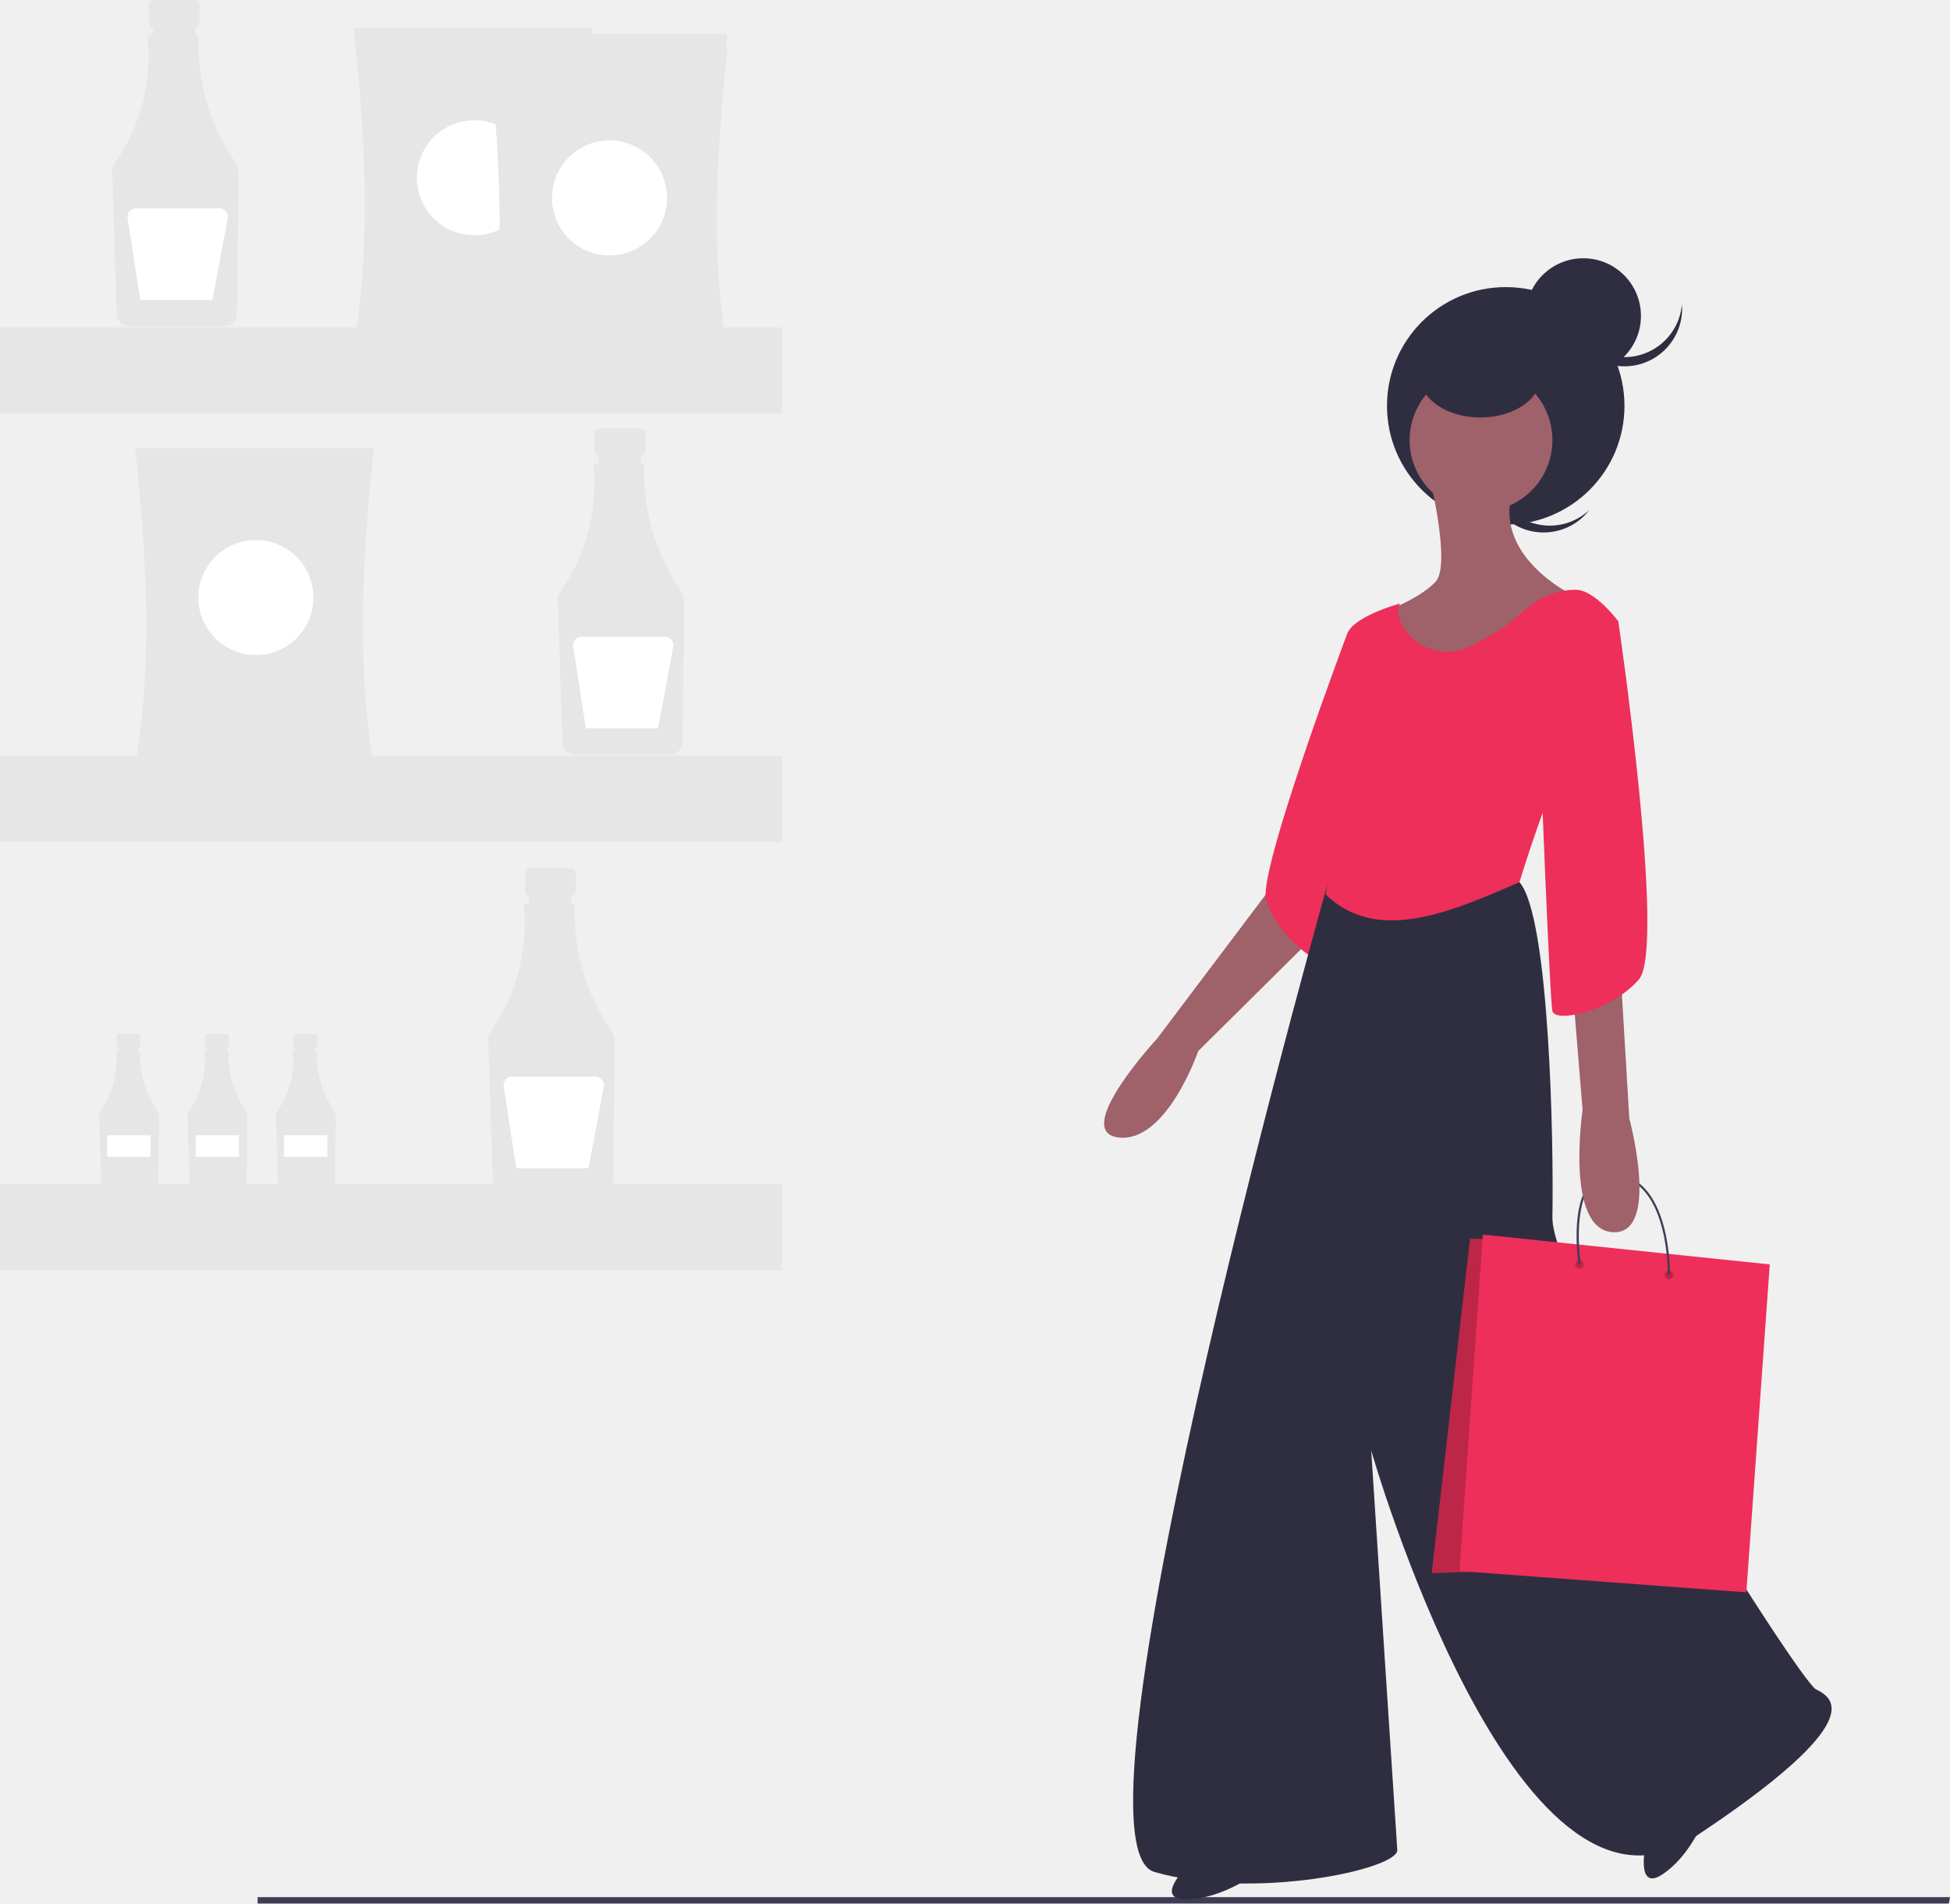
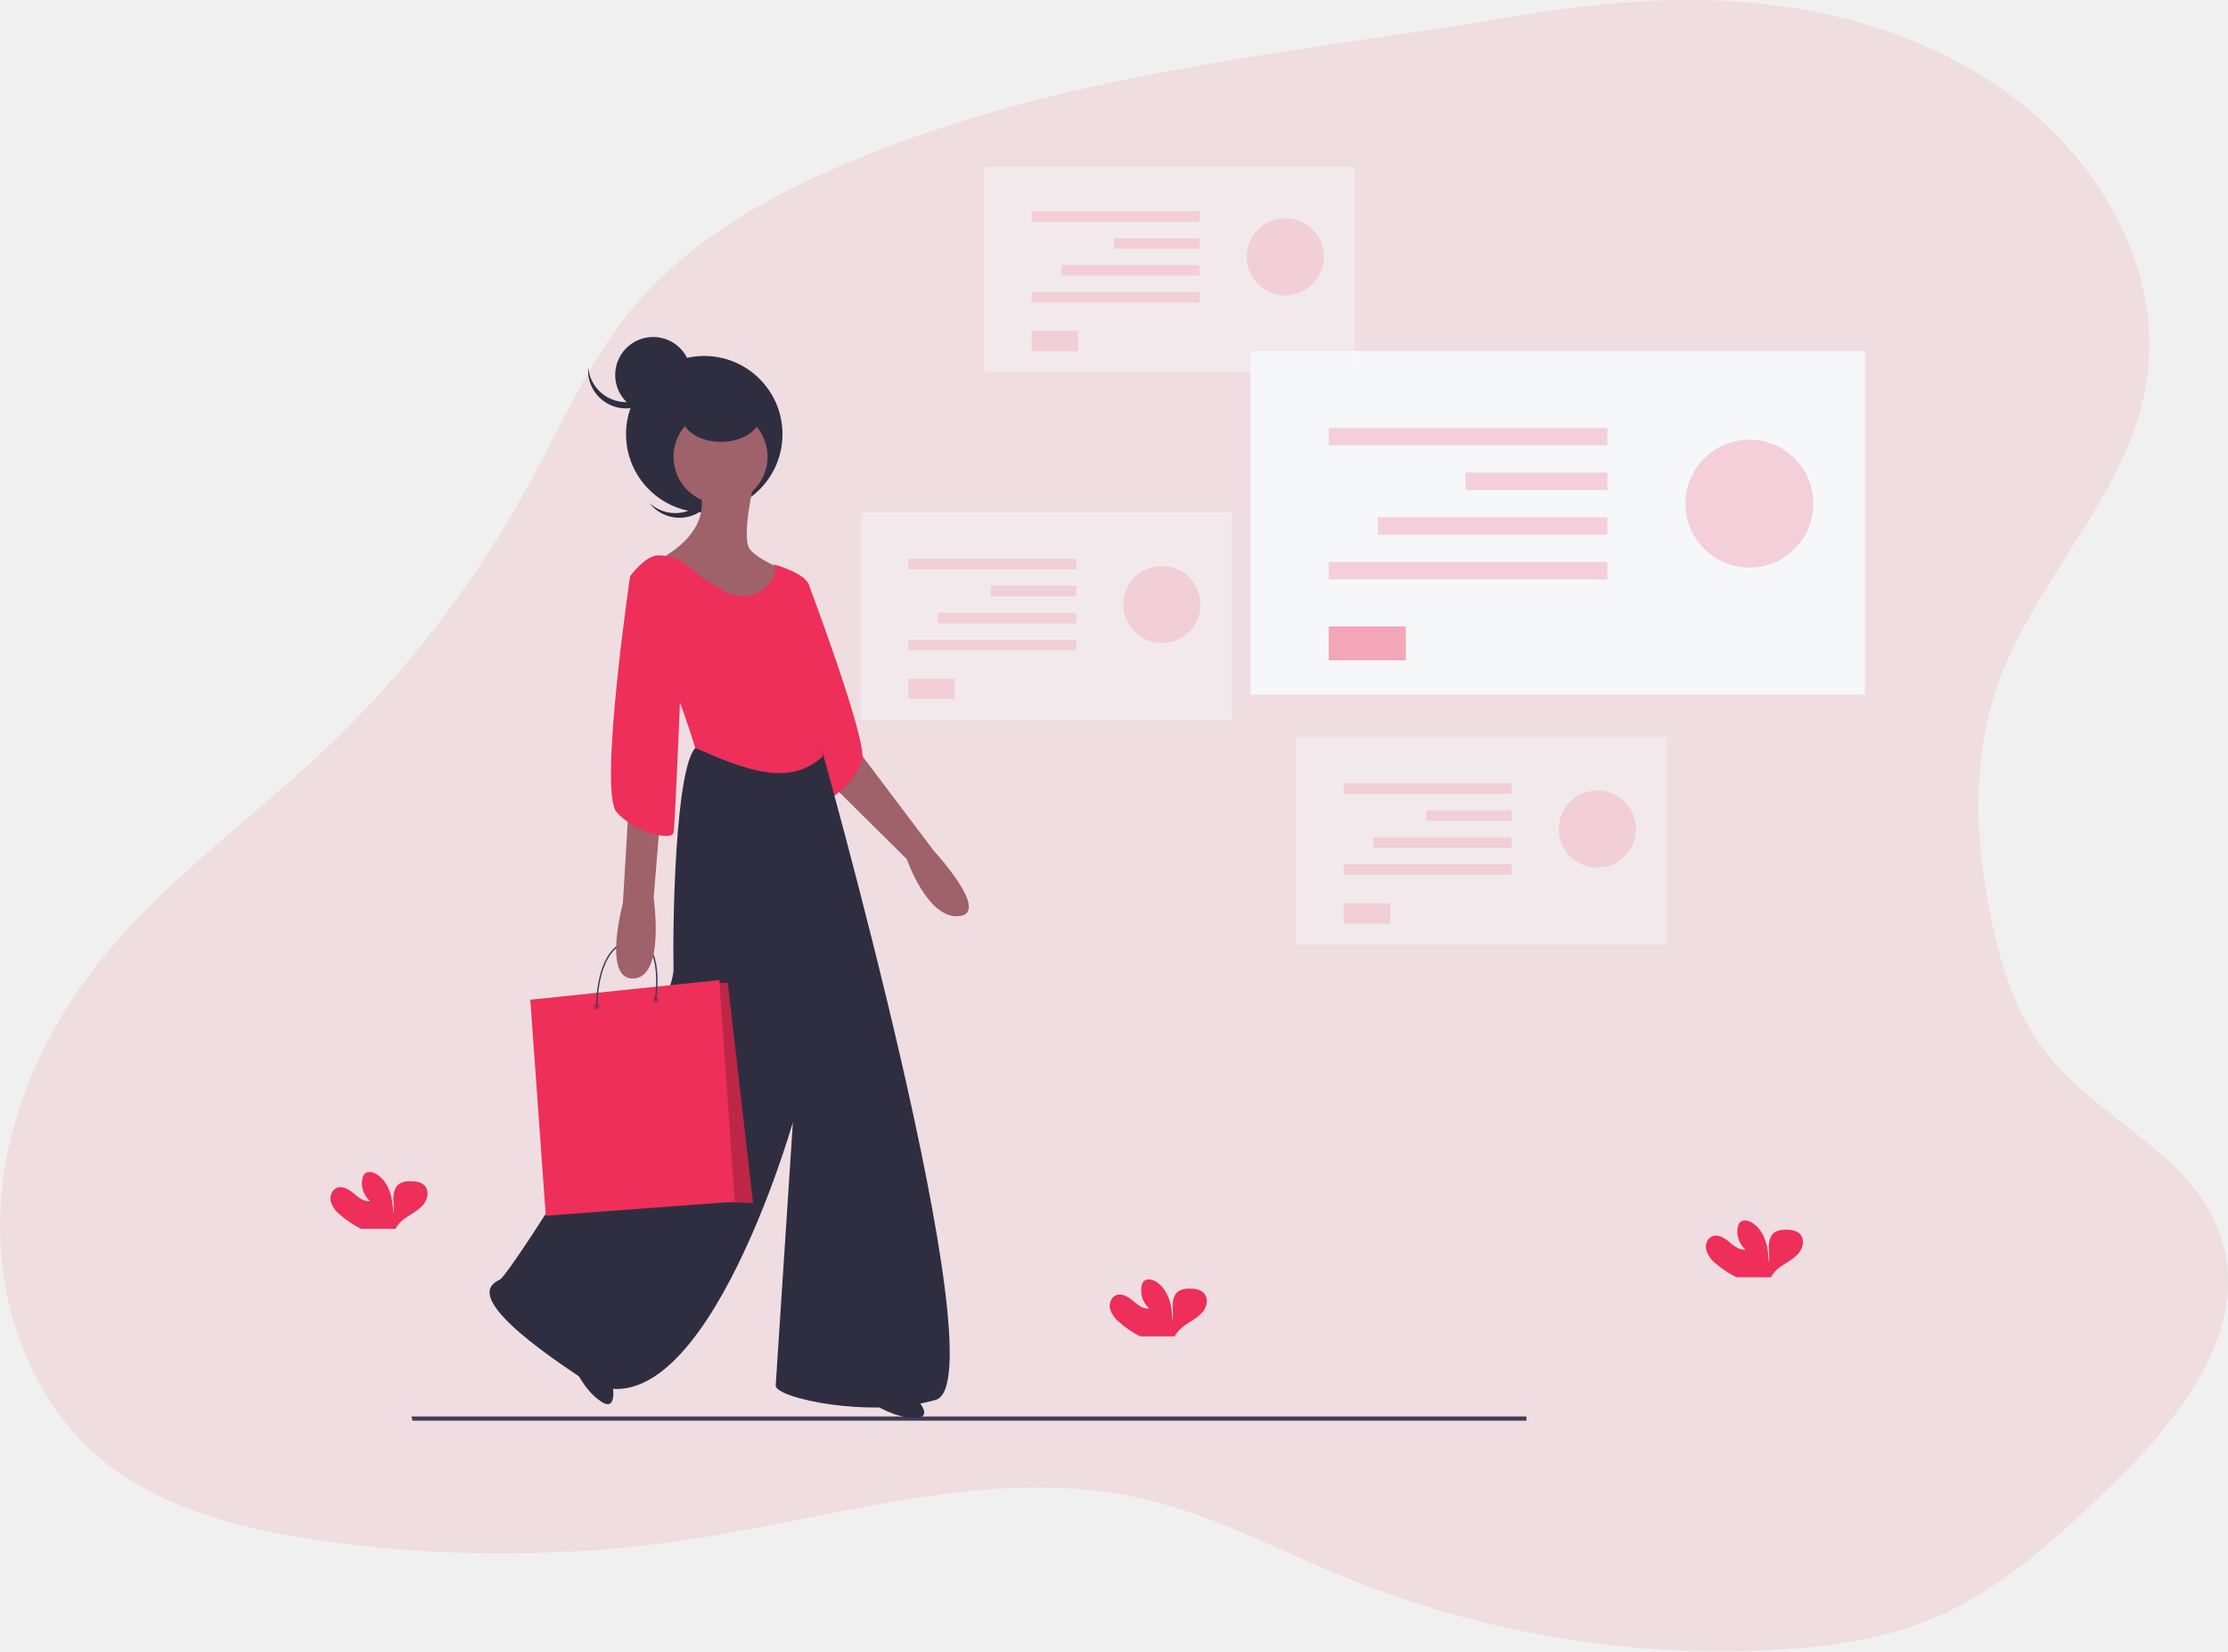
- <svg xmlns="http://www.w3.org/2000/svg" id="currentIllo" data-name="Layer 1" width="661.93" height="646.154" viewBox="0 0 661.93 646.154" class="injected-svg DownloadModal__ImageFile-sc-p17csy-5 iIfSkb grid_media">
-   <path d="M711.661,406.335l-6.989,16.309-42.869,56.848s-29.356,31.686-13.047,33.55,27.026-29.356,27.026-29.356l50.324-49.858,5.592-22.832Z" transform="translate(-269.0348 -126.9231)" fill="#9f616a" />
-   <path d="M733.095,340.168l-6.754,1.891s-30.329,80.57-27.533,90.355,15.377,21.9,20.969,20.969S733.095,340.168,733.095,340.168Z" transform="translate(-269.0348 -126.9231)" fill="#ed2f59" />
-   <path d="M827.473,754.22s-2.966,14.863,5.949,8.915,13.563-17.452,13.563-17.452Z" transform="translate(-269.0348 -126.9231)" fill="#2f2e41" />
-   <path d="M721.912,418.916S627.321,752.549,660.87,762.334s82.942-.932,82.476-7.455-8.853-135.596-8.853-135.596S783.42,790.758,843.995,750.685s47.063-47.529,41.471-50.324-89.932-135.596-89.466-160.293-.932-102.047-11.183-113.696Z" transform="translate(-269.0348 -126.9231)" fill="#2f2e41" />
-   <polygon points="661.535 646.154 87.455 646.154 87.455 643.972 661.93 643.972 661.535 646.154" fill="#3f3d56" />
-   <path d="M781.993,300.296a19.568,19.568,0,0,1-2.431-26.383c-.394.369-.779.753-1.148,1.161a19.571,19.571,0,0,0,29.033,26.251c.369-.408.712-.83,1.04-1.259A19.568,19.568,0,0,1,781.993,300.296Z" transform="translate(-269.0348 -126.9231)" fill="#2f2e41" />
-   <circle cx="511.123" cy="137.758" r="40.306" fill="#2f2e41" />
-   <path d="M671.588,760.936s-10.717,10.717,0,10.717,20.969-6.989,20.969-6.989Z" transform="translate(-269.0348 -126.9231)" fill="#2f2e41" />
-   <path d="M754.53,289.844s6.989,28.89,1.864,34.482-16.309,9.785-16.309,9.785l1.864,52.188s21.434-7.455,22.366-8.387,20.037-31.22,20.037-31.22l18.639-17.707s-28.424-13.513-20.037-36.811S754.53,289.844,754.53,289.844Z" transform="translate(-269.0348 -126.9231)" fill="#9f616a" />
-   <circle cx="771.771" cy="276.33" r="24.23" transform="translate(106.3496 866.9493) rotate(-80.78253)" fill="#9f616a" />
-   <path d="M784.818,426.372s10.717-35.414,15.843-40.073,17.707-48.461,17.707-48.461-7.921-10.717-14.445-10.717-12.581,2.33-20.037,9.319c-3.511,3.292-9.915,6.913-15.708,9.824a17.378,17.378,0,0,1-23.524-7.852c-1.158-2.461-1.54-4.82-.375-6.632,0,0-17.241,4.66-18.173,11.183s0,20.037-1.398,22.832-5.592,6.989-3.728,24.696-1.945,40.097-1.945,40.097C736.441,447.199,760.555,436.946,784.818,426.372Z" transform="translate(-269.0348 -126.9231)" fill="#ed2f59" />
-   <ellipse cx="502.503" cy="127.74" rx="20.503" ry="13.979" fill="#2f2e41" />
-   <circle cx="537.45" cy="107.237" r="19.571" fill="#2f2e41" />
-   <path d="M820.464,248.139a19.568,19.568,0,0,1-19.498-17.94c-.044.538-.073,1.081-.073,1.631a19.571,19.571,0,0,0,39.141.017v-.017c0-.55-.028-1.093-.073-1.631A19.568,19.568,0,0,1,820.464,248.139Z" transform="translate(-269.0348 -126.9231)" fill="#2f2e41" />
-   <polygon points="505.528 420.53 499.018 420.53 486.008 534.01 528.918 532.57 505.528 420.53" fill="#ed2f59" />
-   <polygon points="505.528 420.53 499.018 420.53 486.008 534.01 528.918 532.57 505.528 420.53" opacity="0.2" style="isolation:isolate" />
-   <polygon points="503.358 419.08 495.408 533.29 592.798 540.52 600.748 429.2 503.358 419.08" fill="#ed2f59" />
-   <circle cx="536.148" cy="429.2" r="1.45" opacity="0.2" style="isolation:isolate" />
-   <circle cx="566.508" cy="432.81" r="1.45" opacity="0.2" style="isolation:isolate" />
-   <path d="M835.903,559.743h-.72c0-.31.51-30.8-17-33.61-3.45-.55-6.27.23-8.38,2.32-7.23,7.17-4.24,27.42-4.21,27.62l-.71.11c-.13-.85-3.07-20.82,4.42-28.24,2.28-2.27,5.32-3.12,9-2.53C836.423,528.313,835.913,559.433,835.903,559.743Z" transform="translate(-269.0348 -126.9231)" fill="#3f3d56" />
-   <path d="M819.765,402.142l-2.33,26.094,4.66,78.282s10.717,39.607-5.592,38.675-10.251-41.471-10.251-41.471l-7.455-90.864Z" transform="translate(-269.0348 -126.9231)" fill="#9f616a" />
-   <path d="M806.252,331.315l12.115,6.524s16.309,110.848,6.989,121.565-28.424,14.911-29.356,10.717-4.194-89.414-4.194-89.414Z" transform="translate(-269.0348 -126.9231)" fill="#ed2f59" />
-   <path d="M334.996,126.923h-13.589a1.802,1.802,0,0,0-1.802,1.802v5.965a1.802,1.802,0,0,0,1.802,1.802h2.252v8.937h9.085v-8.937h2.252a1.802,1.802,0,0,0,1.802-1.802v-5.965A1.802,1.802,0,0,0,334.996,126.923Z" transform="translate(-269.0348 -126.9231)" fill="#e6e6e6" />
-   <path d="M348.607,181.511a69.863,69.863,0,0,1-12.154-41.421,1.473,1.473,0,0,0-1.15-1.47v-2.577H320.951v2.541h-.198a1.473,1.473,0,0,0-1.471,1.475q0.0.054.004.107,1.696,23.641-11.454,42.402a4.058,4.058,0,0,0-.734,2.459l1.569,48.543a4.202,4.202,0,0,0,4.166,4.056H345.296a4.204,4.204,0,0,0,4.169-4.127l.605-47.131A8.506,8.506,0,0,0,348.607,181.511Z" transform="translate(-269.0348 -126.9231)" fill="#e6e6e6" />
-   <path d="M343.469,197.635H315.213a2.901,2.901,0,0,0-2.867,3.342l4.27,27.753h24.518l5.186-27.66a2.901,2.901,0,0,0-2.851-3.436Z" transform="translate(-269.0348 -126.9231)" fill="#fff" />
-   <path d="M486.268,272.339H472.679a1.802,1.802,0,0,0-1.802,1.802v5.965a1.802,1.802,0,0,0,1.802,1.802h2.252v8.937h9.085v-8.937h2.252a1.802,1.802,0,0,0,1.802-1.802v-5.965A1.802,1.802,0,0,0,486.268,272.339Z" transform="translate(-269.0348 -126.9231)" fill="#e6e6e6" />
-   <path d="M499.879,326.927a69.863,69.863,0,0,1-12.154-41.421,1.473,1.473,0,0,0-1.15-1.47v-2.577H472.223v2.541h-.198a1.473,1.473,0,0,0-1.471,1.475q0.0.054.004.107,1.696,23.641-11.454,42.402a4.058,4.058,0,0,0-.735,2.459l1.569,48.543a4.202,4.202,0,0,0,4.166,4.056H496.567a4.204,4.204,0,0,0,4.169-4.127l.605-47.131A8.506,8.506,0,0,0,499.879,326.927Z" transform="translate(-269.0348 -126.9231)" fill="#e6e6e6" />
-   <path d="M494.74,343.051H466.485a2.901,2.901,0,0,0-2.867,3.342l4.27,27.753H492.405l5.186-27.66a2.901,2.901,0,0,0-2.851-3.436Z" transform="translate(-269.0348 -126.9231)" fill="#fff" />
-   <path d="M315.892,477.914h-6.446a.855.855,0,0,0-.855.855v2.829a.855.855,0,0,0,.855.855h1.068v4.239H314.824v-4.239h1.068a.855.855,0,0,0,.855-.855v-2.829A.855.855,0,0,0,315.892,477.914Z" transform="translate(-269.0348 -126.9231)" fill="#e6e6e6" />
-   <path d="M322.348,503.807a33.139,33.139,0,0,1-5.765-19.648.699.699,0,0,0-.546-.697v-1.223h-6.808v1.206h-.094a.699.699,0,0,0-.698.699q0,.025.002.051a30.243,30.243,0,0,1-5.433,20.113,1.925,1.925,0,0,0-.348,1.167l.744,23.026a1.993,1.993,0,0,0,1.976,1.924h15.398a1.994,1.994,0,0,0,1.977-1.958l.287-22.356A4.035,4.035,0,0,0,322.348,503.807Z" transform="translate(-269.0348 -126.9231)" fill="#e6e6e6" />
-   <rect x="36.405" y="385.348" width="14.692" height="7.346" fill="#fff" />
-   <path d="M345.898,477.914H339.452a.855.855,0,0,0-.855.855v2.829a.855.855,0,0,0,.855.855h1.068v4.239h4.31v-4.239h1.068a.855.855,0,0,0,.855-.855v-2.829A.855.855,0,0,0,345.898,477.914Z" transform="translate(-269.0348 -126.9231)" fill="#e6e6e6" />
-   <path d="M352.354,503.807a33.139,33.139,0,0,1-5.765-19.648.699.699,0,0,0-.546-.697v-1.223h-6.808v1.206h-.094a.699.699,0,0,0-.698.699q0,.025.002.051a30.243,30.243,0,0,1-5.433,20.113,1.925,1.925,0,0,0-.348,1.167l.744,23.026a1.993,1.993,0,0,0,1.976,1.924h15.398a1.994,1.994,0,0,0,1.977-1.958l.287-22.356A4.035,4.035,0,0,0,352.354,503.807Z" transform="translate(-269.0348 -126.9231)" fill="#e6e6e6" />
-   <rect x="66.411" y="385.348" width="14.692" height="7.346" fill="#fff" />
-   <path d="M375.903,477.914H369.458a.855.855,0,0,0-.855.855v2.829a.855.855,0,0,0,.855.855h1.068v4.239h4.31v-4.239h1.068a.855.855,0,0,0,.855-.855v-2.829A.855.855,0,0,0,375.903,477.914Z" transform="translate(-269.0348 -126.9231)" fill="#e6e6e6" />
-   <path d="M382.36,503.807a33.139,33.139,0,0,1-5.765-19.648.699.699,0,0,0-.546-.697v-1.223h-6.808v1.206h-.094a.699.699,0,0,0-.698.699q0,.025.002.051a30.243,30.243,0,0,1-5.433,20.113,1.925,1.925,0,0,0-.348,1.167l.744,23.026a1.993,1.993,0,0,0,1.976,1.924h15.398a1.994,1.994,0,0,0,1.977-1.958l.287-22.356A4.035,4.035,0,0,0,382.36,503.807Z" transform="translate(-269.0348 -126.9231)" fill="#e6e6e6" />
-   <rect x="96.417" y="385.348" width="14.692" height="7.346" fill="#fff" />
-   <path d="M462.661,421.658H449.072a1.802,1.802,0,0,0-1.802,1.802v5.965a1.802,1.802,0,0,0,1.802,1.802h2.252v8.937h9.085v-8.937h2.252a1.802,1.802,0,0,0,1.802-1.802v-5.965A1.802,1.802,0,0,0,462.661,421.658Z" transform="translate(-269.0348 -126.9231)" fill="#e6e6e6" />
-   <path d="M476.271,476.246a69.863,69.863,0,0,1-12.154-41.421,1.473,1.473,0,0,0-1.15-1.47v-2.577H448.616v2.541h-.198a1.473,1.473,0,0,0-1.471,1.475q0.0.054.004.107,1.696,23.641-11.454,42.402a4.058,4.058,0,0,0-.734,2.459l1.569,48.543a4.202,4.202,0,0,0,4.166,4.056h32.461a4.204,4.204,0,0,0,4.169-4.127l.605-47.131A8.506,8.506,0,0,0,476.271,476.246Z" transform="translate(-269.0348 -126.9231)" fill="#e6e6e6" />
-   <path d="M471.133,492.37H442.878a2.901,2.901,0,0,0-2.867,3.342l4.27,27.753H468.798l5.186-27.66a2.901,2.901,0,0,0-2.851-3.436Z" transform="translate(-269.0348 -126.9231)" fill="#fff" />
-   <path d="M470.079,243.875H389.076c5.663-30.619,4.36-67.592,0-107.354h81.003C465.835,176.283,464.567,213.256,470.079,243.875Z" transform="translate(-269.0348 -126.9231)" fill="#e6e6e6" />
-   <circle cx="161.031" cy="60.347" r="19.519" fill="#fff" />
-   <path d="M395.908,386.363H314.904c5.663-30.619,4.36-67.592,0-107.354h81.003C391.663,318.771,390.395,355.744,395.908,386.363Z" transform="translate(-269.0348 -126.9231)" fill="#e6e6e6" />
-   <circle cx="86.859" cy="202.835" r="19.519" fill="#fff" />
-   <path d="M515.949,250.707H434.945c5.663-30.619,4.36-67.592,0-107.354H515.949C511.704,183.115,510.436,220.088,515.949,250.707Z" transform="translate(-269.0348 -126.9231)" fill="#e6e6e6" />
-   <circle cx="206.9" cy="67.179" r="19.519" fill="#fff" />
-   <path d="M515.949,245.827H434.945c5.663-30.619,4.36-67.592,0-107.354H515.949C511.704,178.235,510.436,215.208,515.949,245.827Z" transform="translate(-269.0348 -126.9231)" fill="#e6e6e6" />
-   <circle cx="206.9" cy="62.299" r="19.519" fill="#fff" />
-   <path d="M515.949,250.707H434.945c5.663-30.619,4.36-67.592,0-107.354H515.949C511.704,183.115,510.436,220.088,515.949,250.707Z" transform="translate(-269.0348 -126.9231)" fill="#e6e6e6" />
-   <circle cx="206.9" cy="67.179" r="19.519" fill="#fff" />
-   <rect y="111.096" width="265.457" height="29.278" fill="#e6e6e6" />
-   <rect y="256.512" width="265.457" height="29.278" fill="#e6e6e6" />
-   <rect y="401.928" width="265.457" height="29.278" fill="#e6e6e6" />
+ <svg xmlns="http://www.w3.org/2000/svg" width="1148" height="851" viewBox="0 0 1148 851" fill="none">
+   <path opacity="0.1" d="M891.132 0.569C947.096 3.73 1003.64 20.995 1047.31 58.108C1085.62 90.686 1113.25 141.904 1106.51 193.366C1098.55 254.115 1047.22 298.306 1028.18 356.256C1015.93 393.51 1017.84 434.618 1025.86 473.156C1031.02 497.988 1038.95 522.846 1054.19 542.526C1081.65 577.93 1131.21 595.016 1144.7 638.5C1159.37 685.787 1122.4 732.162 1087.66 765.793C1059.94 792.629 1030.9 819.336 995.956 834.045C970.407 844.811 942.68 848.677 915.197 850.219C839.304 854.423 763.429 841.622 692.556 812.656C658.6 798.744 625.752 781.106 590.214 772.718C514.48 754.836 436.556 780.618 359.799 792.693C294.003 803.014 227.137 803.222 161.284 793.31C119.846 787.067 77.034 775.801 45.827 746.357C14.195 716.464 -1.621 670.192 0.131 625.358C1.883 580.525 19.792 537.362 46.168 502.163C80.233 456.7 127.219 424.354 168.097 385.609C209.721 346.137 245.13 299.92 272.994 248.694C289.053 219.148 302.716 187.79 323.52 161.777C355.967 121.234 403.026 97.122 450.048 78.495C558.521 35.588 671.034 26.853 784.131 7.892C819.473 1.944 855.327 -1.409 891.132 0.569Z" fill="#ED2F59" />
+   <path d="M883.779 650.906C881.546 649.136 879.922 646.745 879.121 644.053C878.513 641.342 879.705 638.076 882.381 637.081C885.372 635.969 888.571 637.993 890.991 640.028C893.411 642.064 896.195 644.396 899.357 643.958C897.728 642.517 896.509 640.691 895.819 638.657C895.128 636.622 894.99 634.449 895.417 632.347C895.561 631.478 895.938 630.661 896.512 629.98C898.178 628.252 901.194 628.997 903.176 630.359C909.5 634.679 911.263 643.047 911.299 650.562C911.932 647.852 911.397 645.023 911.421 642.277C911.445 639.531 912.212 636.359 914.632 634.915C916.119 634.114 917.796 633.706 919.496 633.732C922.33 633.625 925.504 633.909 927.437 635.933C929.869 638.442 929.225 642.656 927.133 645.402C925.041 648.148 921.843 649.911 918.9 651.817C916.546 653.183 914.538 655.048 913.026 657.273C912.844 657.584 912.697 657.914 912.589 658.256H894.76C890.78 656.292 887.087 653.82 883.779 650.906V650.906ZM175.12 625.932C172.874 624.165 171.232 621.775 170.414 619.079C169.806 616.369 170.998 613.161 173.673 612.108C176.665 610.995 179.863 613.019 182.283 615.055C184.703 617.091 187.488 619.422 190.662 618.984C189.028 617.547 187.805 615.721 187.115 613.686C186.424 611.65 186.288 609.475 186.722 607.373C186.853 606.5 187.232 605.681 187.816 605.006C189.47 603.278 192.486 604.024 194.468 605.385C200.792 609.705 202.555 618.073 202.592 625.589C203.236 622.878 202.689 620.05 202.714 617.304C202.738 614.558 203.516 611.386 205.924 609.942C207.411 609.14 209.089 608.732 210.788 608.758C213.634 608.652 216.796 608.936 218.742 610.96C221.174 613.469 220.529 617.682 218.426 620.428C216.322 623.174 213.136 624.938 210.193 626.843C207.838 628.209 205.831 630.075 204.319 632.3C204.142 632.613 203.995 632.942 203.881 633.282H186.065C182.096 631.318 178.416 628.846 175.12 625.932V625.932ZM576.592 681.265C574.36 679.492 572.732 677.103 571.922 674.412C571.326 671.689 572.518 668.494 575.181 667.44C578.173 666.328 581.371 668.34 583.791 670.388C586.211 672.435 588.996 674.743 592.17 674.317C590.538 672.879 589.317 671.053 588.626 669.017C587.935 666.982 587.799 664.808 588.23 662.706C588.368 661.835 588.746 661.017 589.324 660.339C590.99 658.611 593.994 659.356 595.989 660.718C602.312 665.05 604.076 673.406 604.112 680.933C604.745 678.223 604.209 675.394 604.222 672.648C604.234 669.902 605.024 666.73 607.432 665.286C608.921 664.488 610.597 664.081 612.297 664.103C615.142 664.008 618.304 664.28 620.25 666.304C622.682 668.825 622.038 673.039 619.934 675.773C617.83 678.507 614.644 680.27 611.713 682.188C609.327 683.571 607.298 685.465 605.778 687.727C605.603 688.037 605.457 688.362 605.34 688.698H587.537C583.561 686.712 579.879 684.212 576.592 681.265V681.265Z" fill="#ED2F59" />
+   <path d="M961 181H644.4V357.93H961V181Z" fill="#F6F7F9" />
+   <path opacity="0.2" d="M901.4 292.51C883.197 292.51 868.44 277.753 868.44 259.55C868.44 241.347 883.197 226.59 901.4 226.59C919.603 226.59 934.36 241.347 934.36 259.55C934.36 277.753 919.603 292.51 901.4 292.51Z" fill="#ED2F59" />
+   <path opacity="0.2" d="M828.23 220.48H684.61V229.51H828.23V220.48ZM828.23 243.52H755.07V252.55H828.23V243.52ZM828.23 266.55H709.9V275.58H828.23V266.55ZM828.23 289.58H684.61V298.61H828.23V289.58Z" fill="#ED2F59" />
+   <path d="M724.36 322.82H684.62V340.28H724.36V322.82Z" fill="#ED2F59" fill-opacity="0.4" />
+   <g clip-path="url(#clip0_69:411)">
+     <path d="M431.374 365.412L438.364 381.721L481.233 438.569C481.233 438.569 510.589 470.255 494.28 472.119C477.971 473.983 467.254 442.763 467.254 442.763L416.929 392.904L411.338 370.072L431.374 365.412Z" fill="#9F616A" />
+     <path d="M409.939 299.245L416.694 301.136C416.694 301.136 447.023 381.706 444.227 391.491C441.431 401.276 428.85 413.391 423.259 412.459C417.667 411.527 409.939 299.245 409.939 299.245Z" fill="#ED2F59" />
+     <path d="M315.562 713.297C315.562 713.297 318.528 728.16 309.613 722.212C300.698 716.263 296.05 704.759 296.05 704.759L315.562 713.297Z" fill="#2F2E41" />
+     <path d="M421.123 377.993C421.123 377.993 515.714 711.626 482.165 721.411C448.615 731.196 399.222 720.479 399.688 713.956C400.154 707.432 408.542 578.359 408.542 578.359C408.542 578.359 359.615 749.835 299.039 709.762C238.464 669.689 251.977 662.233 257.568 659.437C263.16 656.642 347.5 523.841 347.034 499.145C346.568 474.449 347.966 397.098 358.217 385.449L421.123 377.993Z" fill="#2F2E41" />
+     <path d="M212.465 732.154H786.545V729.972H212.07L212.465 732.154Z" fill="#3F3D56" />
+     <path d="M361.042 259.373C364.682 256.082 366.952 251.542 367.402 246.656C367.852 241.769 366.45 236.891 363.473 232.99C363.867 233.359 364.252 233.743 364.621 234.151C368.098 238.001 369.903 243.075 369.641 248.257C369.378 253.438 367.069 258.303 363.221 261.783C359.372 265.262 354.3 267.071 349.118 266.812C343.937 266.553 339.07 264.247 335.588 260.402C335.219 259.994 334.876 259.572 334.548 259.143C338.131 262.496 342.843 264.381 347.75 264.424C352.657 264.467 357.402 262.664 361.042 259.373V259.373Z" fill="#2F2E41" />
+     <path d="M362.877 264.064C340.616 264.064 322.571 246.019 322.571 223.758C322.571 201.498 340.616 183.452 362.877 183.452C385.137 183.452 403.183 201.498 403.183 223.758C403.183 246.019 385.137 264.064 362.877 264.064Z" fill="#2F2E41" />
+     <path d="M471.447 720.013C471.447 720.013 482.164 730.731 471.447 730.731C460.73 730.731 450.479 723.741 450.479 723.741L471.447 720.013Z" fill="#2F2E41" />
+     <path d="M388.505 248.92C388.505 248.92 381.516 277.81 386.641 283.402C391.767 288.994 402.95 293.187 402.95 293.187L401.086 345.376C401.086 345.376 379.652 337.92 378.72 336.988C377.788 336.056 358.683 305.768 358.683 305.768L340.045 288.062C340.045 288.062 368.469 274.549 360.081 251.25C351.694 227.952 388.505 248.92 388.505 248.92Z" fill="#9F616A" />
+     <path d="M347.347 239.289C345.203 226.079 354.174 213.633 367.383 211.49C380.592 209.346 393.038 218.317 395.182 231.526C397.325 244.735 388.355 257.181 375.146 259.325C361.936 261.468 349.49 252.498 347.347 239.289Z" fill="#9F616A" />
+     <path d="M358.217 385.449C358.217 385.449 347.5 350.035 342.374 345.376C337.249 340.716 324.667 296.915 324.667 296.915C324.667 296.915 332.589 286.198 339.112 286.198C345.636 286.198 351.694 288.528 359.149 295.517C362.66 298.809 369.064 302.43 374.857 305.341C376.913 306.392 379.158 307.022 381.46 307.195C383.763 307.368 386.076 307.081 388.267 306.35C390.457 305.619 392.479 304.459 394.216 302.938C395.953 301.416 397.369 299.564 398.382 297.489C399.54 295.028 399.921 292.67 398.756 290.857C398.756 290.857 415.997 295.517 416.929 302.041C417.861 308.564 416.929 322.077 418.327 324.873C419.725 327.669 423.918 331.863 422.055 349.569C420.191 367.276 424 389.667 424 389.667C406.594 406.276 382.479 396.023 358.217 385.449Z" fill="#ED2F59" />
+     <path d="M371.497 227.719C360.174 227.719 350.995 221.46 350.995 213.74C350.995 206.02 360.174 199.761 371.497 199.761C382.821 199.761 392 206.02 392 213.74C392 221.46 382.821 227.719 371.497 227.719Z" fill="#2F2E41" />
+     <path d="M336.549 212.808C325.741 212.808 316.979 204.046 316.979 193.237C316.979 182.429 325.741 173.667 336.549 173.667C347.358 173.667 356.12 182.429 356.12 193.237C356.12 204.046 347.358 212.808 336.549 212.808Z" fill="#2F2E41" />
+     <path d="M322.57 207.216C327.478 207.216 332.206 205.371 335.817 202.048C339.429 198.726 341.66 194.167 342.068 189.277C342.113 189.815 342.141 190.358 342.141 190.908C342.14 196.096 340.079 201.072 336.411 204.741C332.743 208.411 327.767 210.473 322.579 210.475C317.39 210.477 312.413 208.419 308.742 204.753C305.07 201.087 303.005 196.113 303 190.924V190.908C303 190.358 303.028 189.815 303.073 189.277C303.481 194.167 305.712 198.726 309.324 202.048C312.935 205.371 317.663 207.216 322.57 207.216V207.216Z" fill="#2F2E41" />
+     <path d="M368.472 506.53H374.982L387.992 620.01L345.082 618.57L368.472 506.53Z" fill="#ED2F59" />
+     <path opacity="0.2" d="M368.472 506.53H374.982L387.992 620.01L345.082 618.57L368.472 506.53Z" fill="black" />
+     <path d="M370.642 505.08L378.592 619.29L281.202 626.52L273.252 515.2L370.642 505.08Z" fill="#ED2F59" />
+     <path opacity="0.2" d="M337.852 516.65C337.051 516.65 336.402 516.001 336.402 515.2C336.402 514.399 337.051 513.75 337.852 513.75C338.653 513.75 339.302 514.399 339.302 515.2C339.302 516.001 338.653 516.65 337.852 516.65Z" fill="black" />
+     <path opacity="0.2" d="M307.492 520.26C306.691 520.26 306.042 519.611 306.042 518.81C306.042 518.009 306.691 517.36 307.492 517.36C308.293 517.36 308.942 518.009 308.942 518.81C308.942 519.611 308.293 520.26 307.492 520.26Z" fill="black" />
+     <path d="M307.132 518.82H307.852C307.852 518.51 307.342 488.02 324.852 485.21C328.302 484.66 331.122 485.44 333.232 487.53C340.462 494.7 337.472 514.95 337.442 515.15L338.152 515.26C338.282 514.41 341.222 494.44 333.732 487.02C331.452 484.75 328.412 483.9 324.732 484.49C306.612 487.39 307.122 518.51 307.132 518.82Z" fill="#3F3D56" />
+     <path d="M323.27 361.219L325.6 387.313L320.94 465.595C320.94 465.595 310.223 505.202 326.531 504.27C342.84 503.339 336.783 462.799 336.783 462.799L344.238 371.936L323.27 361.219Z" fill="#9F616A" />
+     <path d="M336.783 290.392L324.667 296.915C324.667 296.915 308.358 407.763 317.678 418.48C326.997 429.198 346.102 433.391 347.034 429.198C347.966 425.004 351.228 339.784 351.228 339.784L336.783 290.392Z" fill="#ED2F59" />
+     <g opacity="0.7">
+       <path opacity="0.7" d="M859 379.91H668.04V486.62H859V379.91Z" fill="#F6F7F9" />
+       <path opacity="0.2" d="M823.05 447.16C812.071 447.16 803.17 438.259 803.17 427.28C803.17 416.301 812.071 407.4 823.05 407.4C834.03 407.4 842.93 416.301 842.93 427.28C842.93 438.259 834.03 447.16 823.05 447.16Z" fill="#ED2F59" />
+       <path opacity="0.2" d="M778.93 403.72H692.31V409.17H778.93V403.72ZM778.93 417.61H734.8V423.06H778.93V417.61ZM778.93 431.5H707.56V436.95H778.93V431.5ZM778.93 445.39H692.31V450.84H778.93V445.39ZM716.27 465.44H692.3V475.97H716.27V465.44Z" fill="#ED2F59" />
+       <path opacity="0.7" d="M698.23 85H507.27V191.71H698.23V85Z" fill="#F6F7F9" />
+       <path opacity="0.2" d="M662.27 152.25C651.29 152.25 642.39 143.349 642.39 132.37C642.39 121.391 651.29 112.49 662.27 112.49C673.249 112.49 682.15 121.391 682.15 132.37C682.15 143.349 673.249 152.25 662.27 152.25Z" fill="#ED2F59" />
+       <path opacity="0.2" d="M618.15 108.81H531.53V114.26H618.15V108.81ZM618.15 122.7H574.02V128.15H618.15V122.7ZM618.15 136.59H546.78V142.04H618.15V136.59ZM618.15 150.49H531.53V155.94H618.15V150.49ZM555.5 170.53H531.53V181.06H555.5V170.53Z" fill="#ED2F59" />
+       <path opacity="0.7" d="M634.67 264.16H443.71V370.87H634.67V264.16Z" fill="#F6F7F9" />
+       <path opacity="0.2" d="M598.72 331.42C587.741 331.42 578.84 322.519 578.84 311.54C578.84 300.561 587.741 291.66 598.72 291.66C609.7 291.66 618.6 300.561 618.6 311.54C618.6 322.519 609.7 331.42 598.72 331.42Z" fill="#ED2F59" />
+       <path opacity="0.2" d="M554.59 287.98H467.97V293.43H554.59V287.98ZM554.59 301.87H510.46V307.32H554.59V301.87ZM554.59 315.76H483.22V321.21H554.59V315.76ZM554.59 329.65H467.97V335.1H554.59V329.65ZM491.94 349.7H467.97V360.23H491.94V349.7Z" fill="#ED2F59" />
+     </g>
+   </g>
+   <defs>
+     <clipPath id="clip0_69:411">
+       <rect width="661.93" height="646.154" fill="white" transform="matrix(-1 0 0 1 874 86)" />
+     </clipPath>
+   </defs>
</svg>
